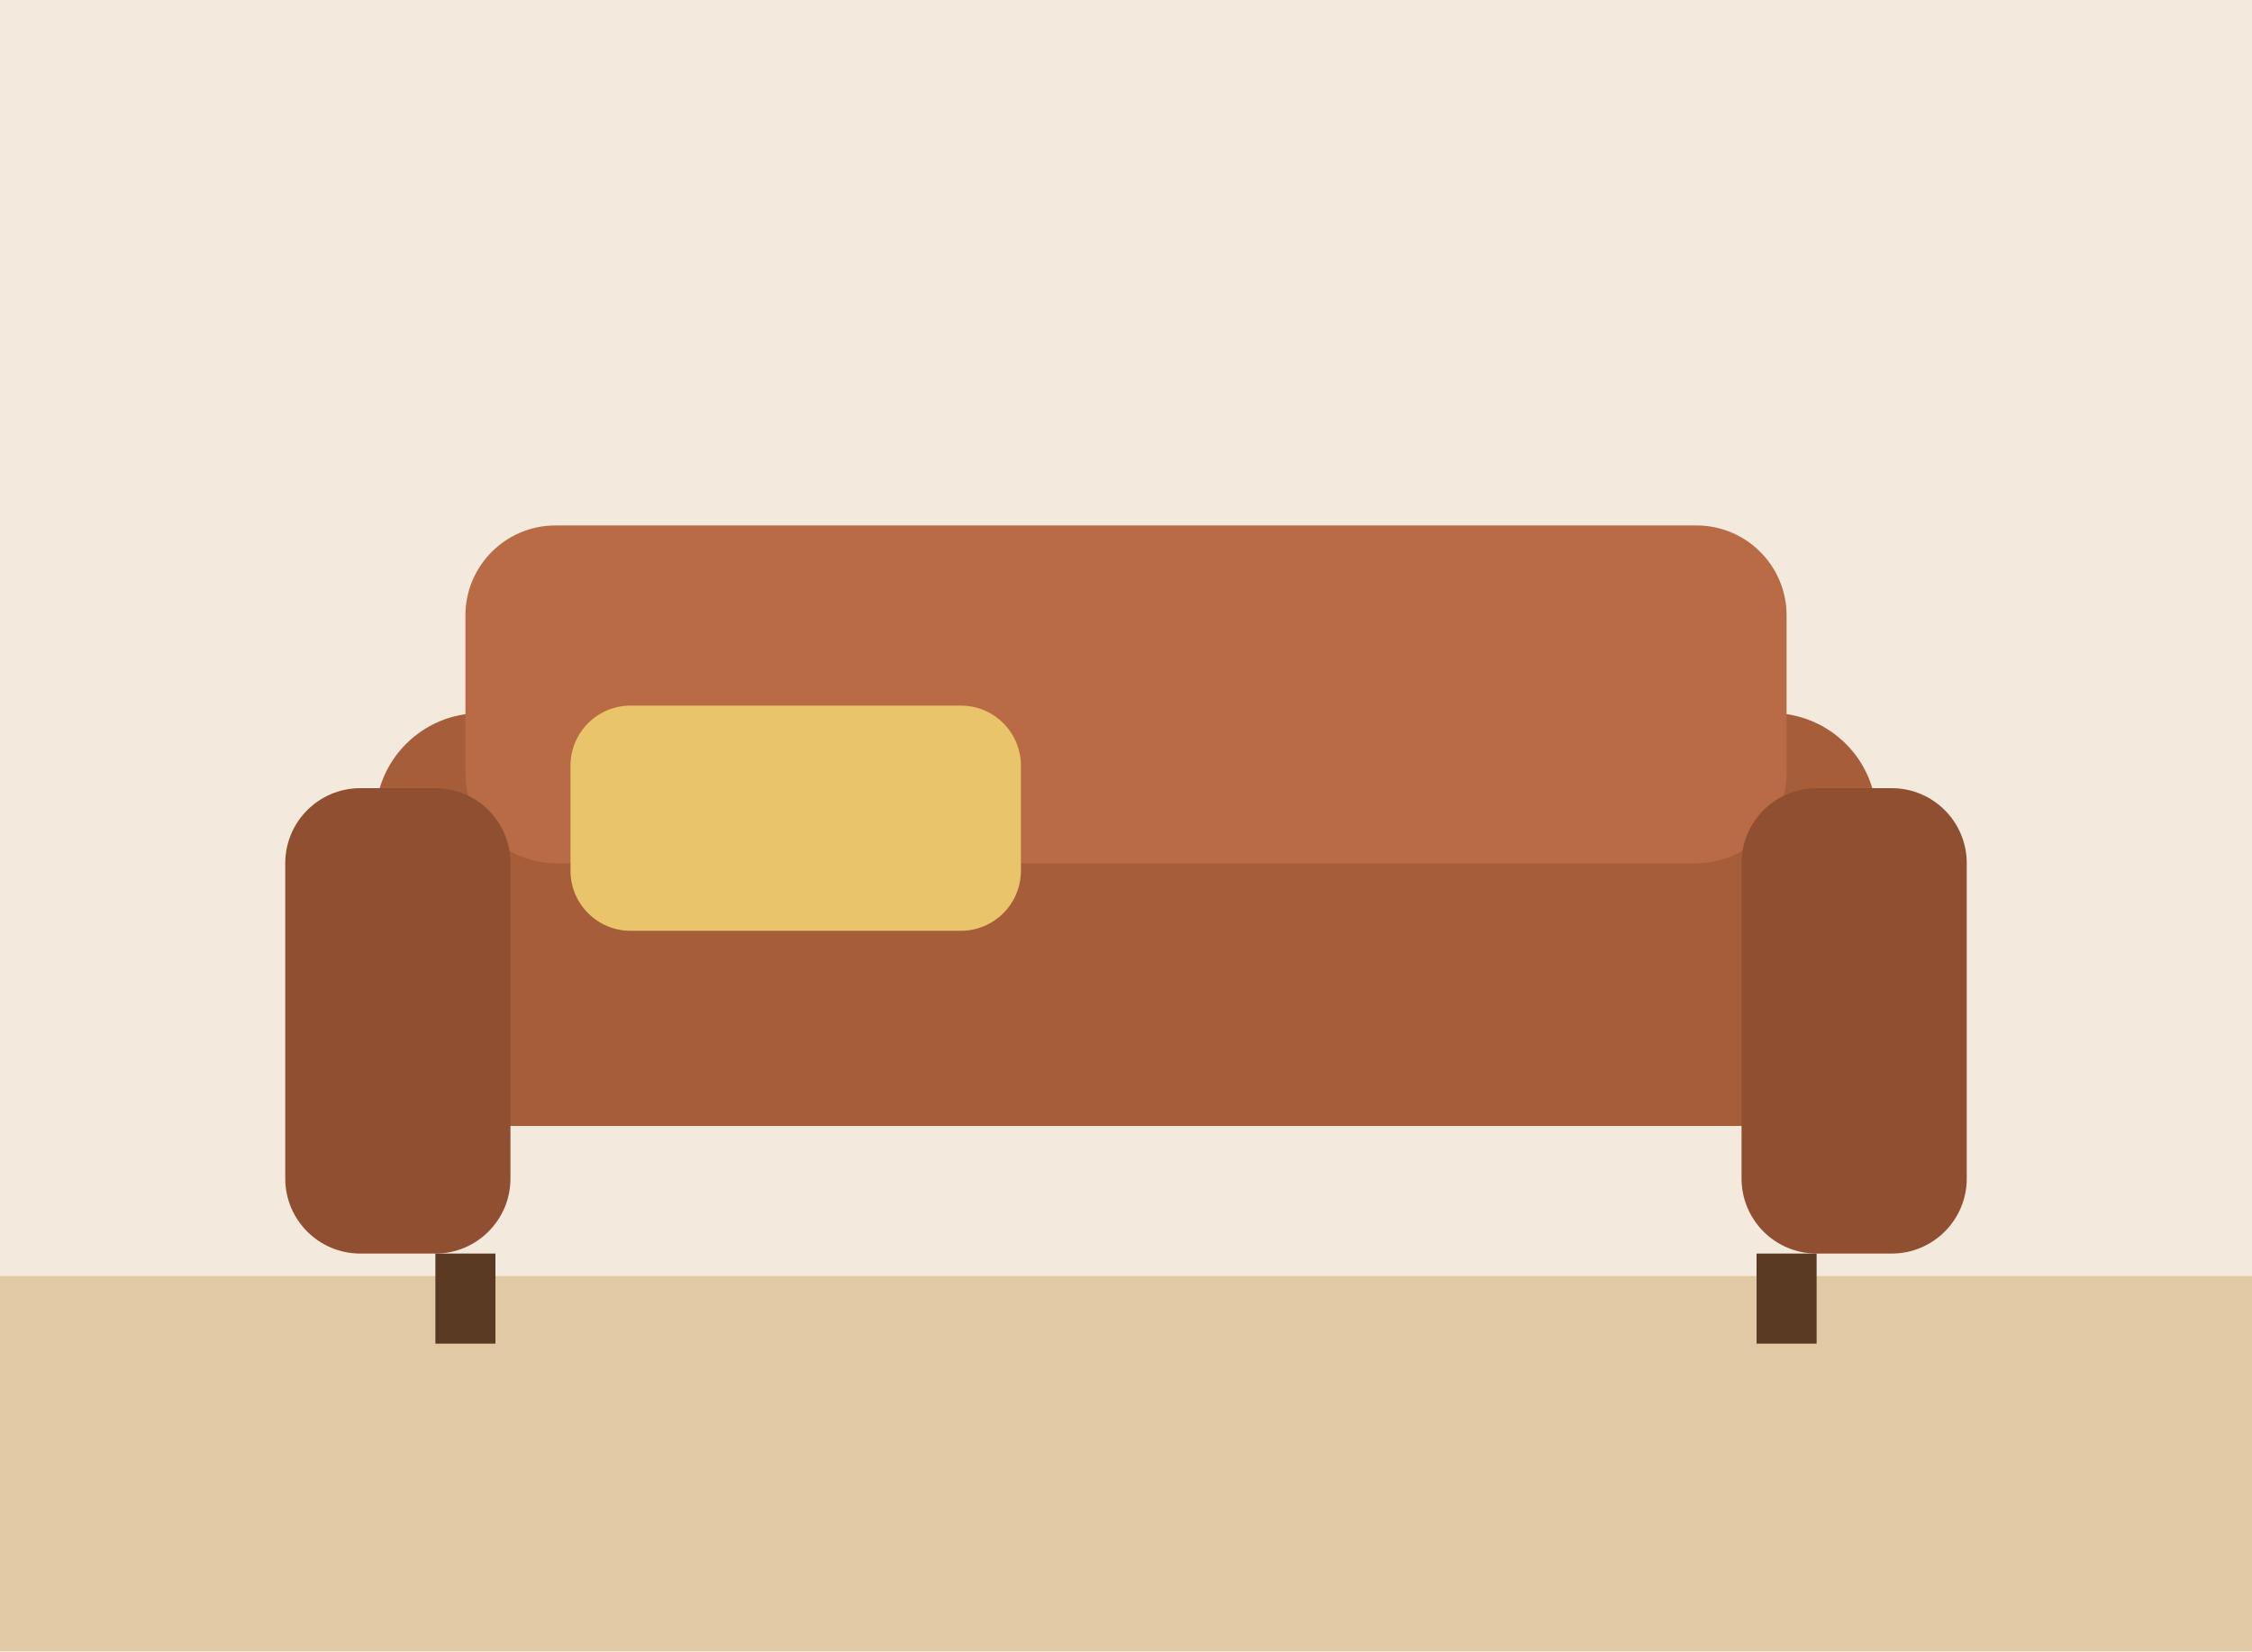
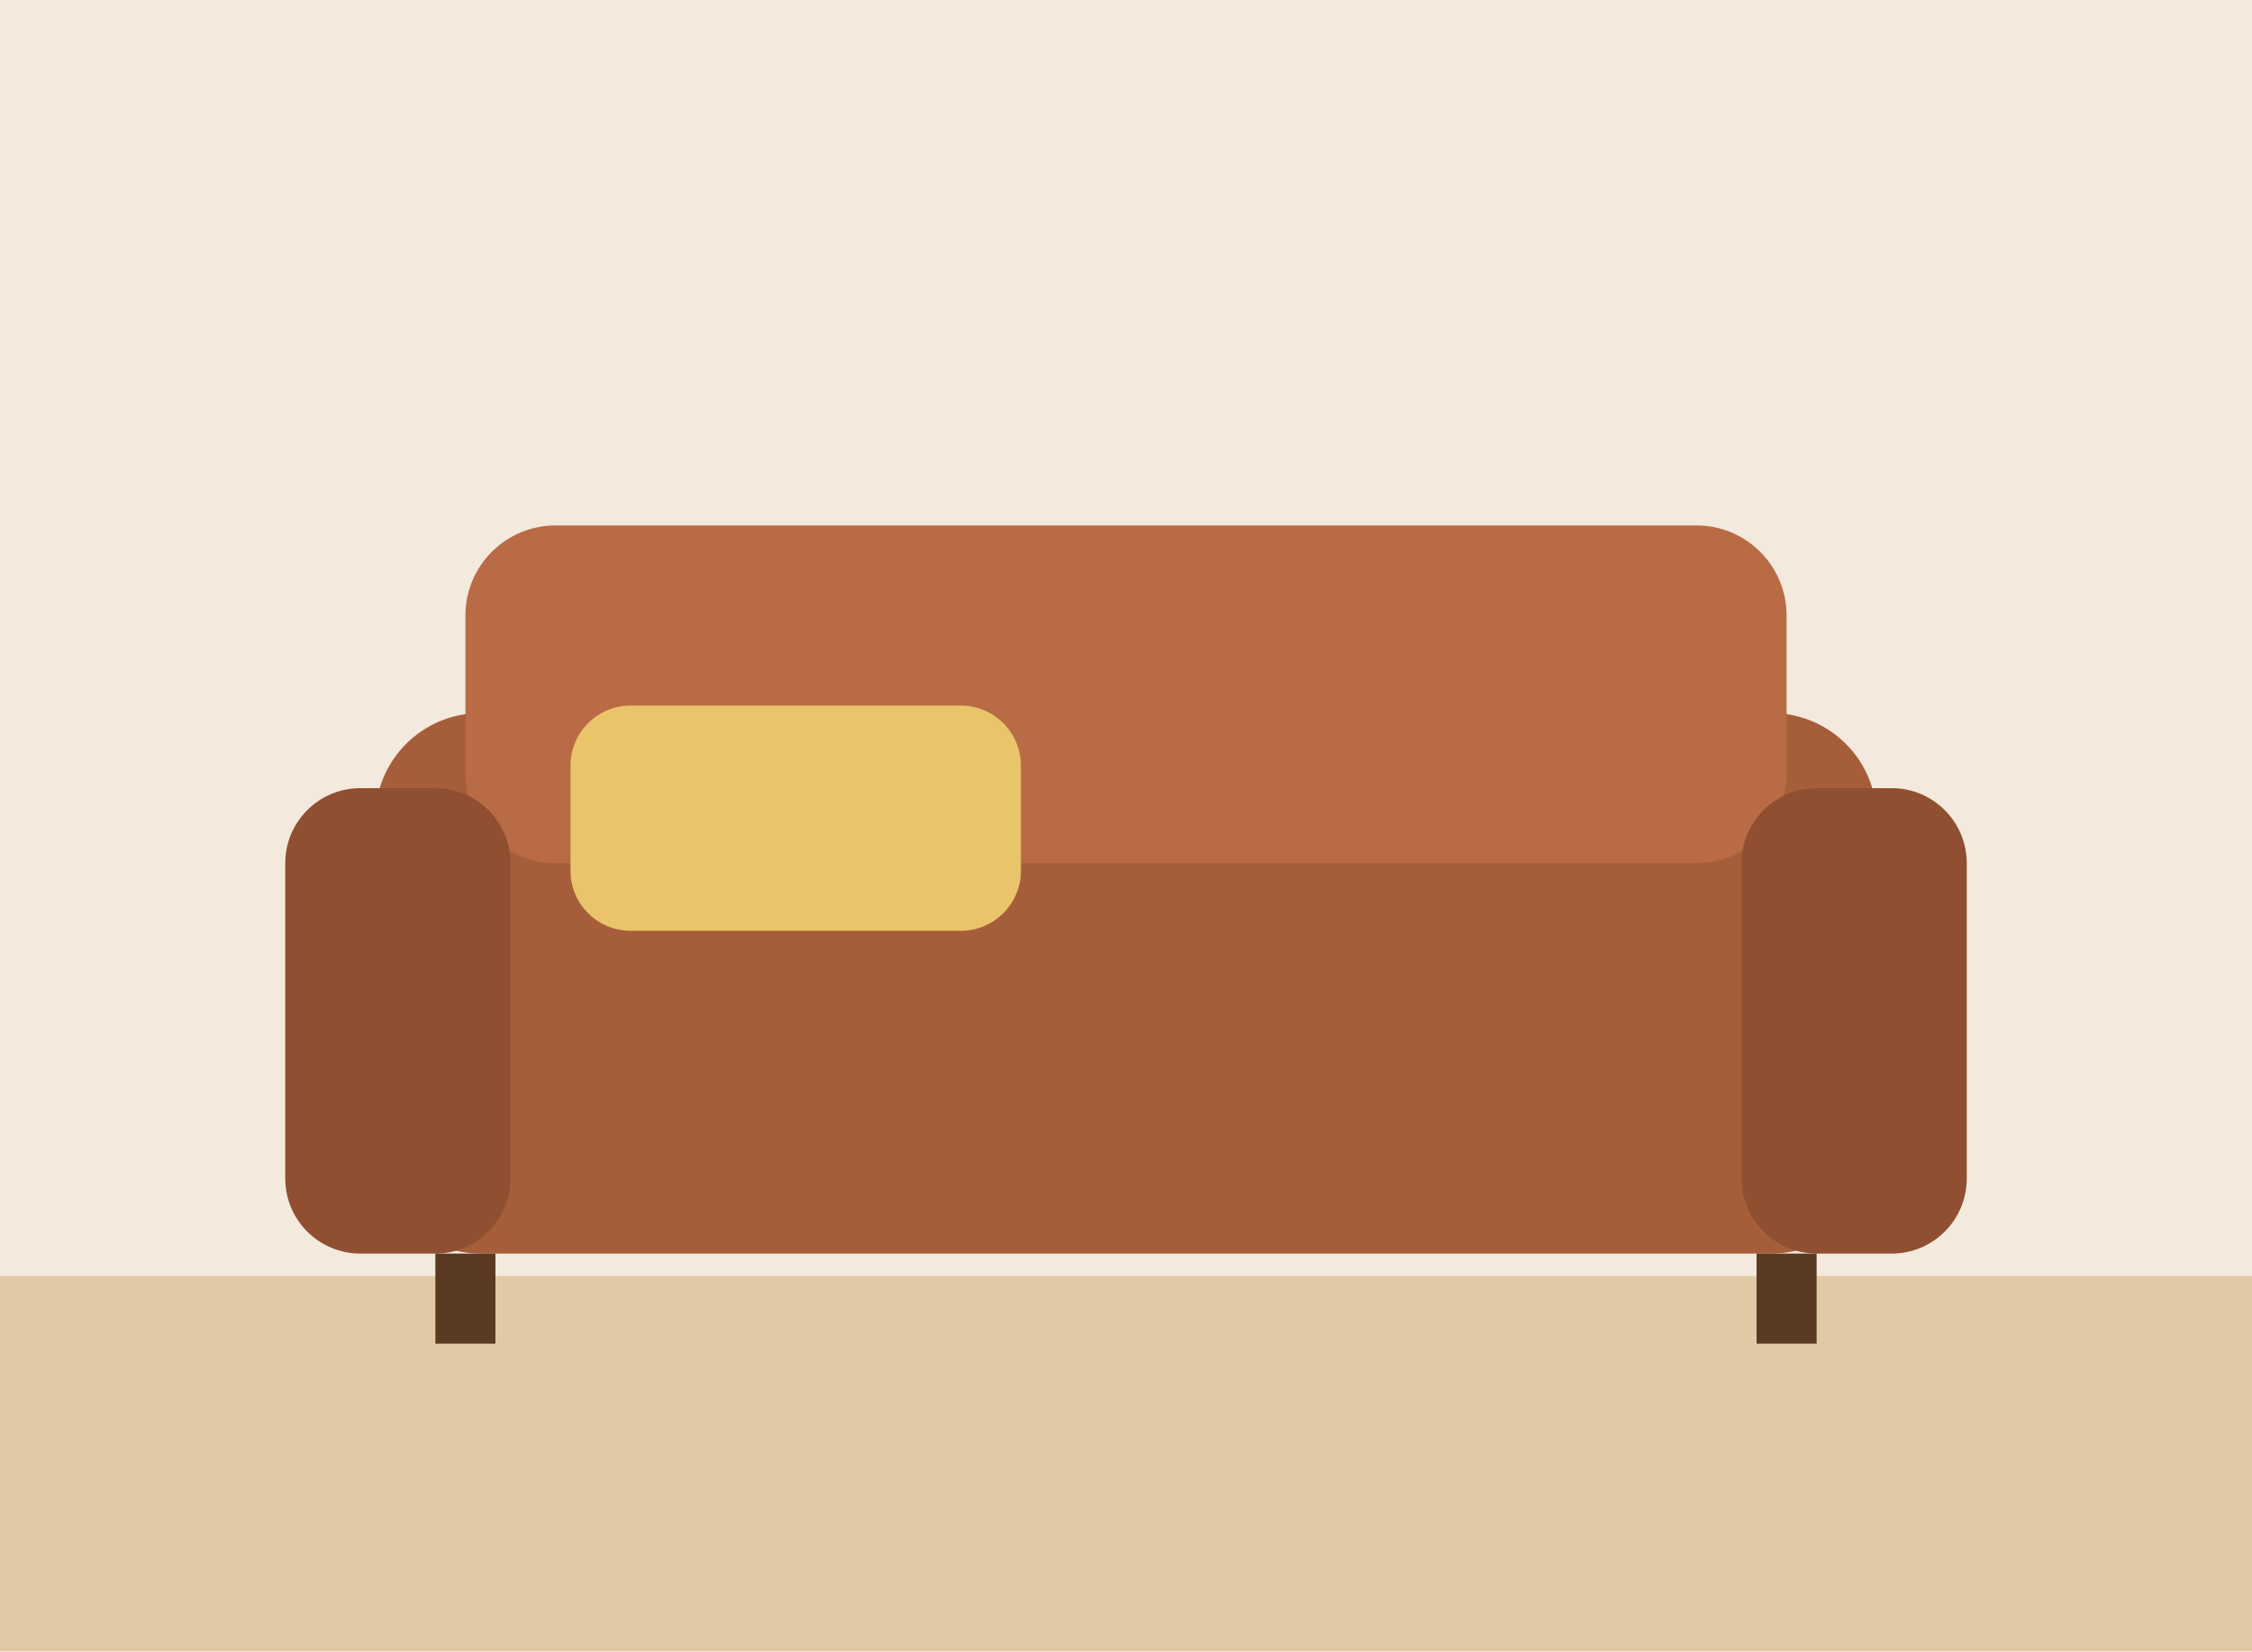
<svg xmlns="http://www.w3.org/2000/svg" viewBox="0 0 300 220">
  <rect width="300" height="220" fill="#f3e9dd" />
  <rect y="170" width="300" height="50" fill="#e2c9a6" />
-   <rect x="50" y="95" width="200" height="55" rx="14" fill="#a65e3a" />
+   <rect x="50" y="95" width="200" height="72" rx="14" fill="#a65e3a" />
  <rect x="62" y="70" width="176" height="45" rx="12" fill="#b86b45" />
  <rect x="38" y="105" width="30" height="62" rx="10" fill="#8f4f30" />
  <rect x="232" y="105" width="30" height="62" rx="10" fill="#8f4f30" />
  <rect x="58" y="167" width="8" height="12" fill="#5b3a24" />
  <rect x="234" y="167" width="8" height="12" fill="#5b3a24" />
  <rect x="76" y="94" width="60" height="30" rx="8" fill="#e9c46a" />
</svg>
